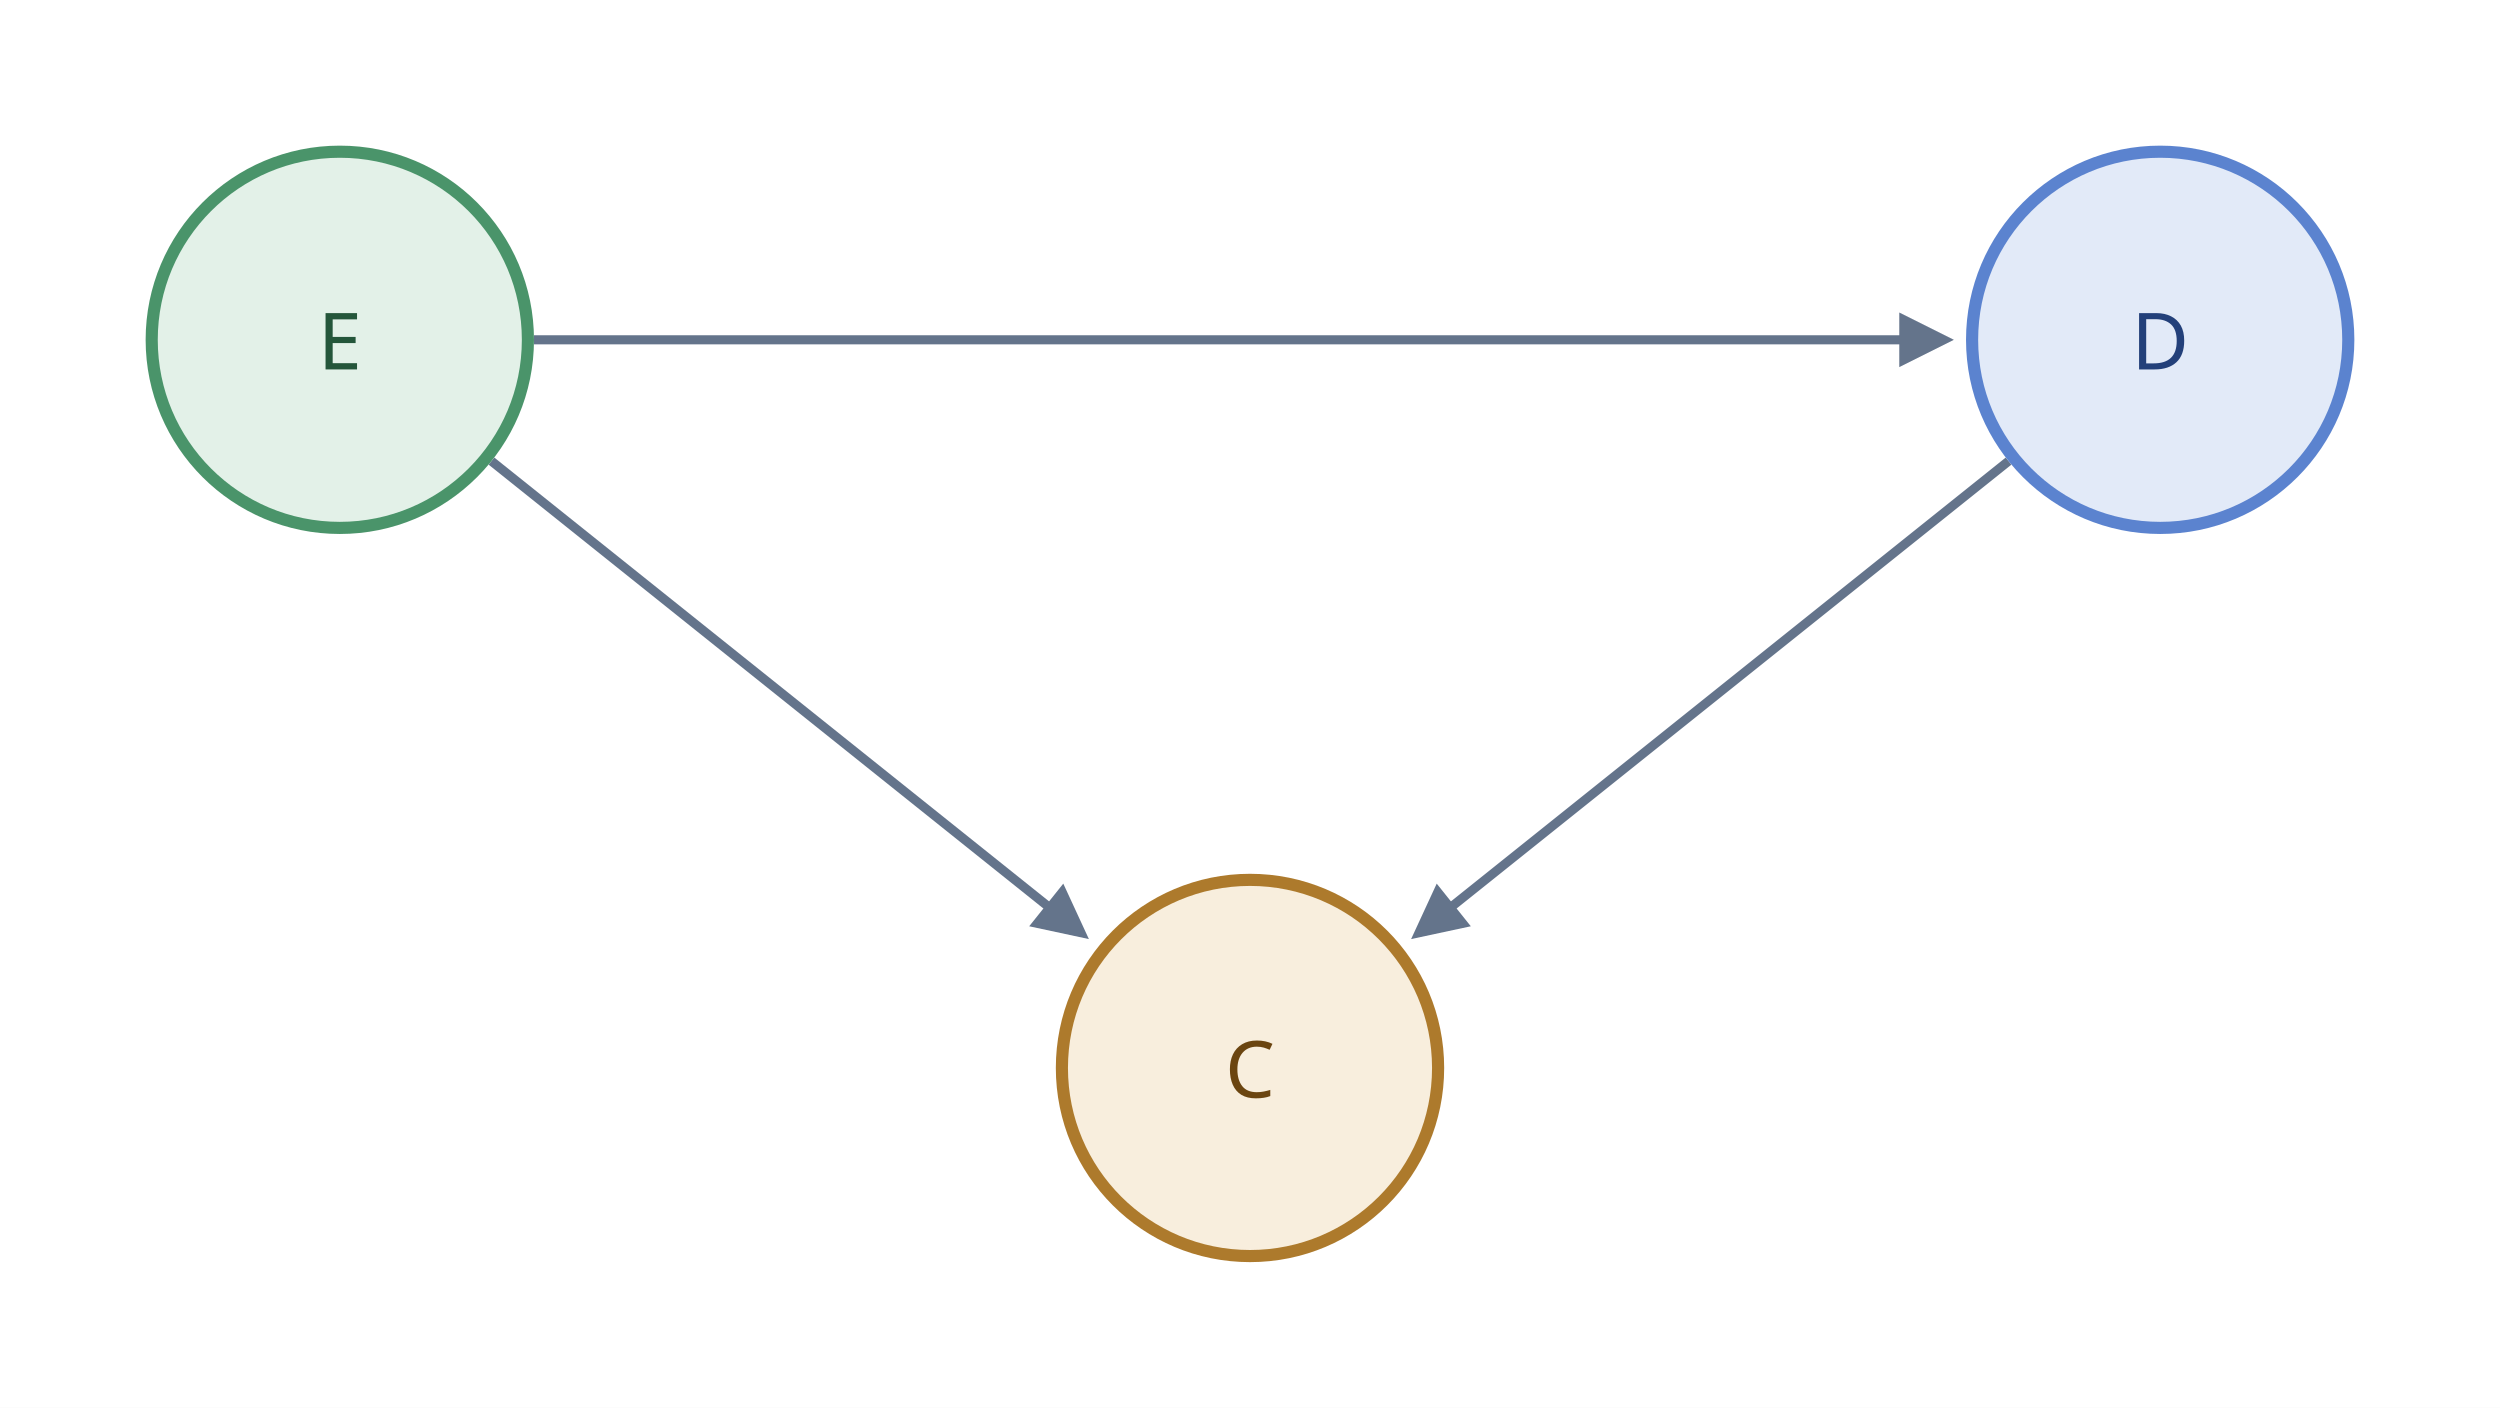
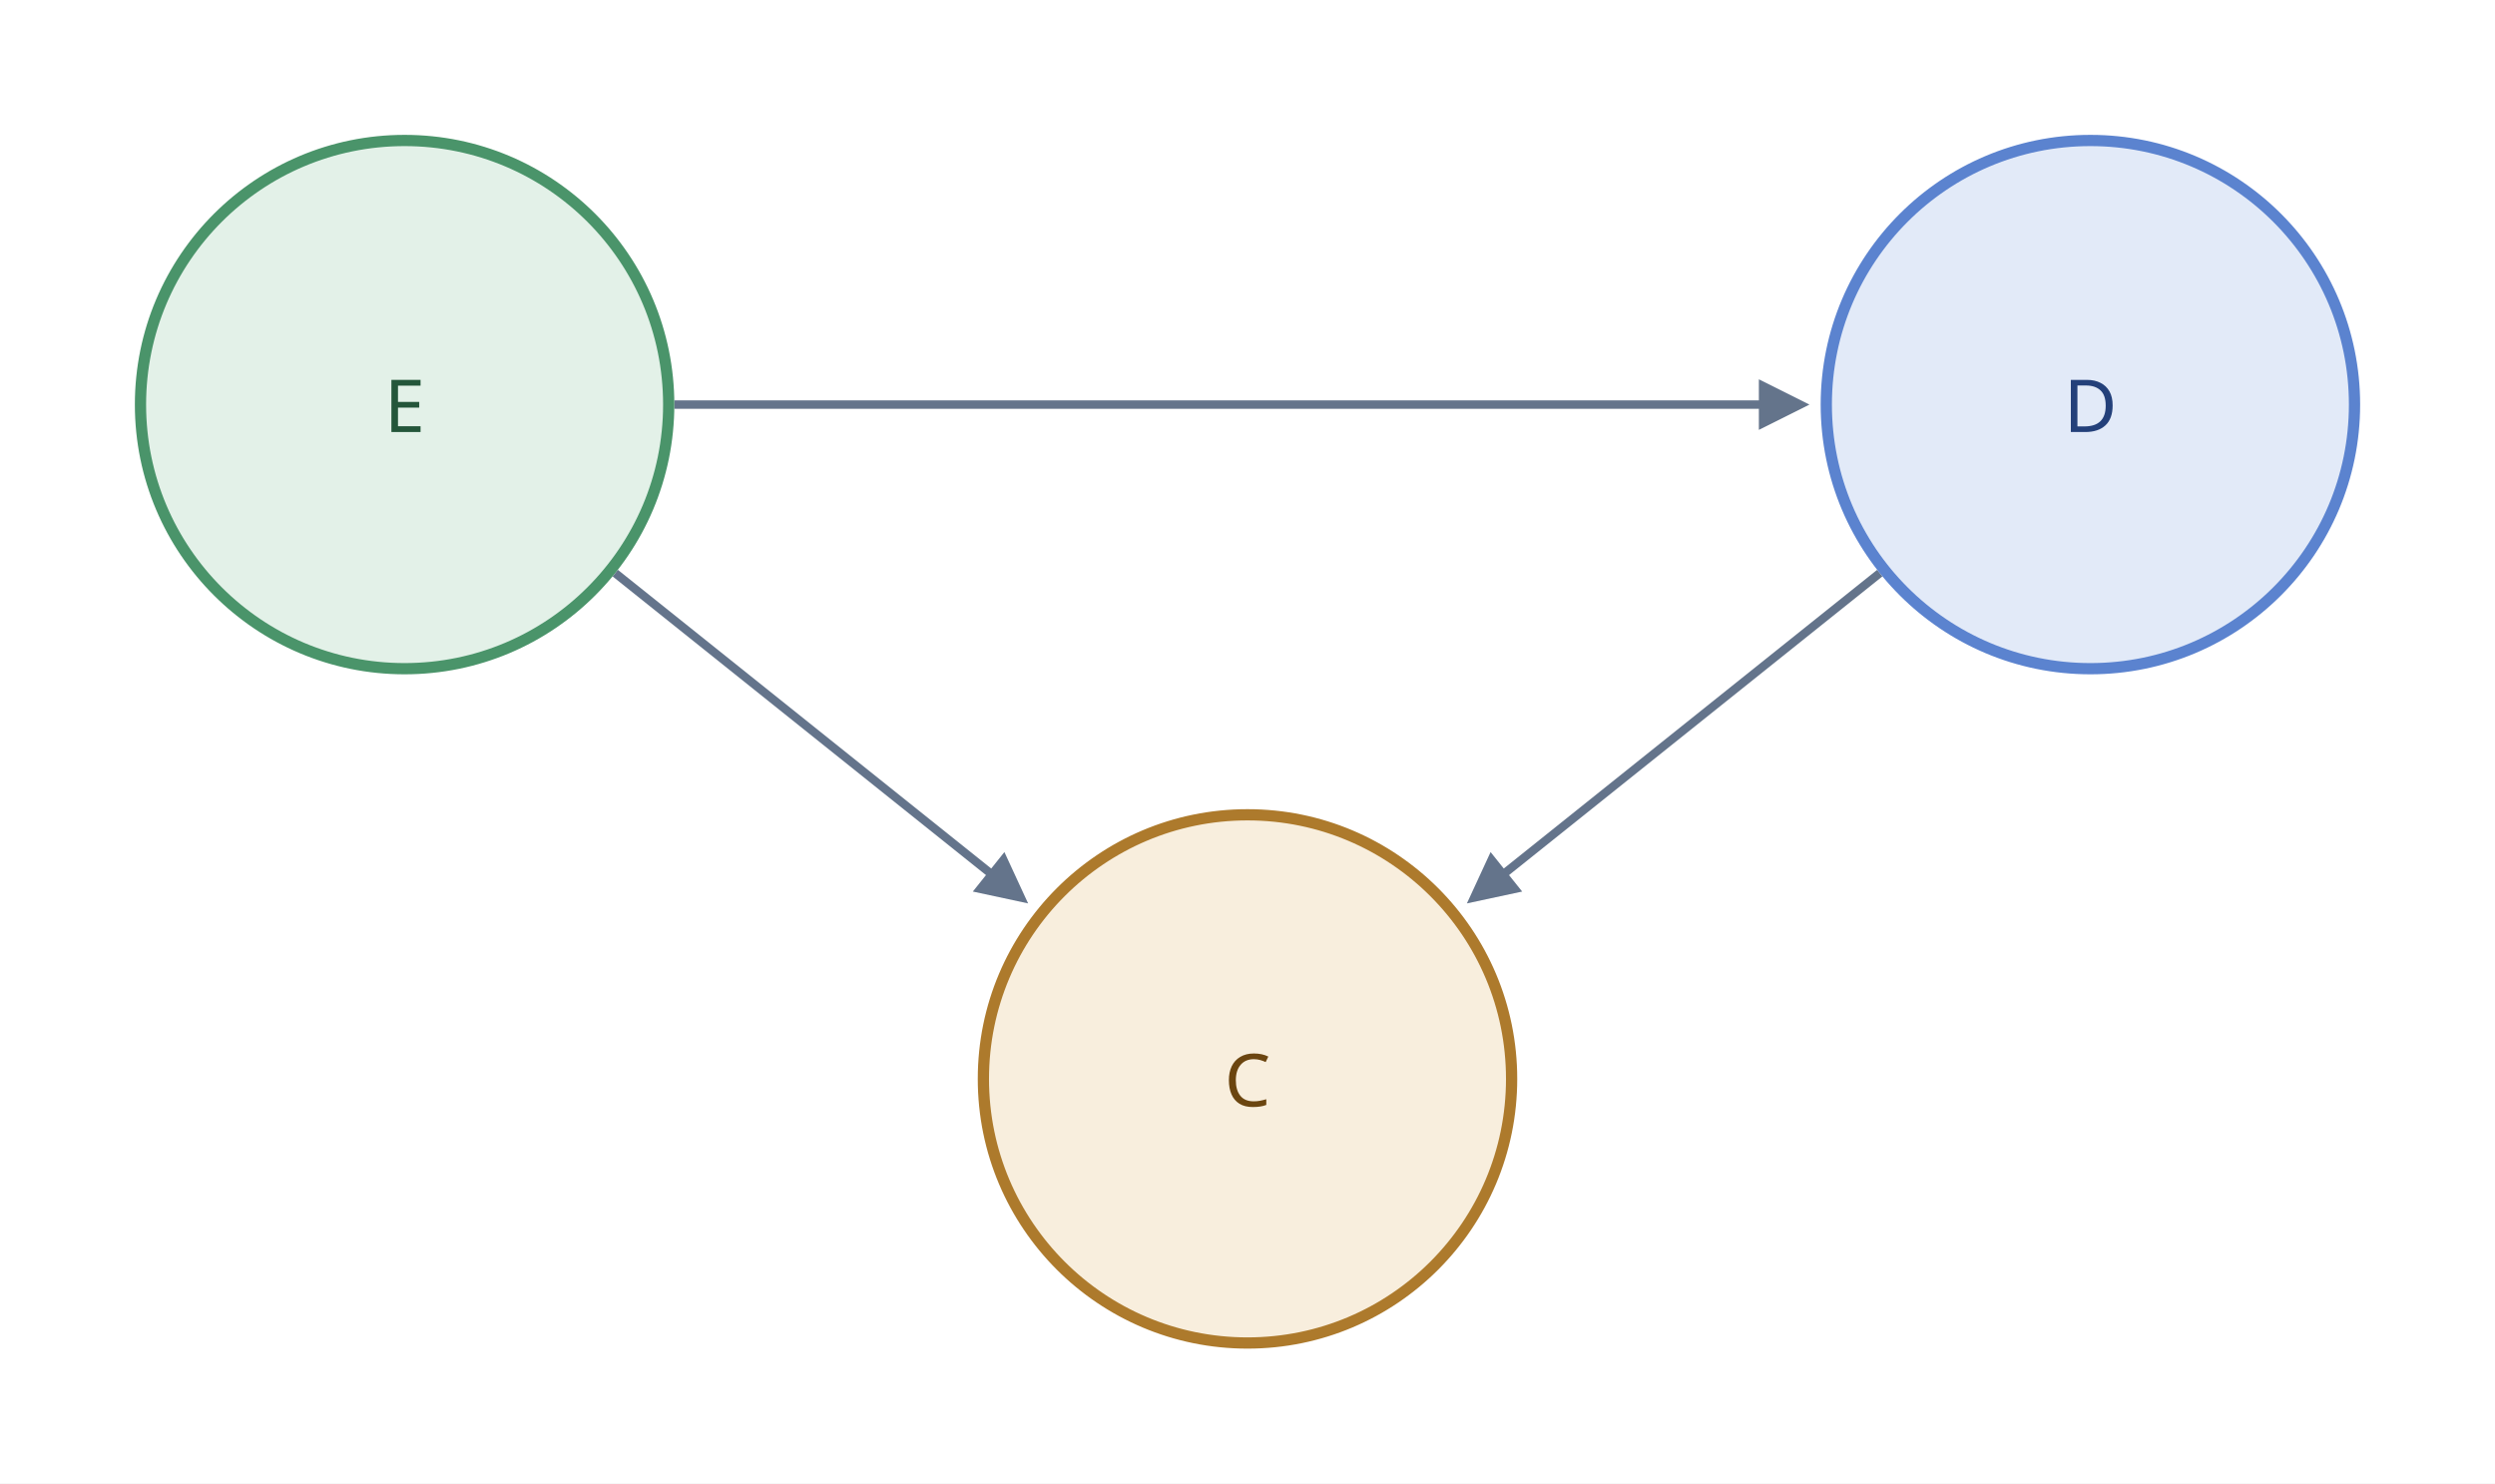
- <svg xmlns="http://www.w3.org/2000/svg" width="412" height="232" viewBox="0 0 412 232">
-   <rect width="412" height="232" fill="#ffffff" />
-   <line x1="88" y1="56" x2="314" y2="56" stroke="#64748b" stroke-width="1.5" />
-   <path d="M322,56 L313,60.5 L313,51.5 Z" fill="#64748b" />
-   <line x1="80.99" y1="75.99" x2="173.2" y2="149.76" stroke="#64748b" stroke-width="1.5" />
-   <path d="M179.45,154.76 L169.61,152.65 L175.23,145.62 Z" fill="#64748b" />
-   <line x1="331.01" y1="75.99" x2="238.8" y2="149.76" stroke="#64748b" stroke-width="1.5" />
-   <path d="M232.55,154.76 L236.77,145.62 L242.39,152.65 Z" fill="#64748b" />
+ <svg xmlns="http://www.w3.org/2000/svg" width="444" height="264" viewBox="0 0 444 264">
+   <rect width="444" height="264" fill="#ffffff" />
+   <line x1="120" y1="72" x2="314" y2="72" stroke="#64748b" stroke-width="1.5" />
+   <path d="M322,72 L313,76.5 L313,67.5 Z" fill="#64748b" />
+   <line x1="109.48" y1="101.99" x2="176.71" y2="155.77" stroke="#64748b" stroke-width="1.5" />
+   <path d="M182.96,160.77 L173.12,158.66 L178.74,151.63 Z" fill="#64748b" />
+   <line x1="334.52" y1="101.99" x2="267.29" y2="155.77" stroke="#64748b" stroke-width="1.5" />
+   <path d="M261.04,160.77 L265.26,151.63 L270.88,158.66 Z" fill="#64748b" />
  <g font-family="'IBM Plex Sans', system-ui, sans-serif" font-size="13" font-weight="500" text-anchor="middle">
-     <circle cx="56" cy="56" r="31" fill="#e3f1e8" stroke="#4a946a" stroke-width="2" />
-     <text x="56" y="60.88" fill="#24563a">E</text>
-     <circle cx="356" cy="56" r="31" fill="#e2eaf8" stroke="#5b83cf" stroke-width="2" />
-     <text x="356" y="60.88" fill="#23407a">D</text>
-     <circle cx="206" cy="176" r="31" fill="#f8eedd" stroke="#ad7a2c" stroke-width="2" />
-     <text x="206" y="180.88" fill="#6b4510">C</text>
+     <circle cx="72" cy="72" r="47" fill="#e3f1e8" stroke="#4a946a" stroke-width="2" />
+     <text x="72" y="76.88" fill="#24563a">E</text>
+     <circle cx="372" cy="72" r="47" fill="#e2eaf8" stroke="#5b83cf" stroke-width="2" />
+     <text x="372" y="76.88" fill="#23407a">D</text>
+     <circle cx="222" cy="192" r="47" fill="#f8eedd" stroke="#ad7a2c" stroke-width="2" />
+     <text x="222" y="196.88" fill="#6b4510">C</text>
  </g>
</svg>
